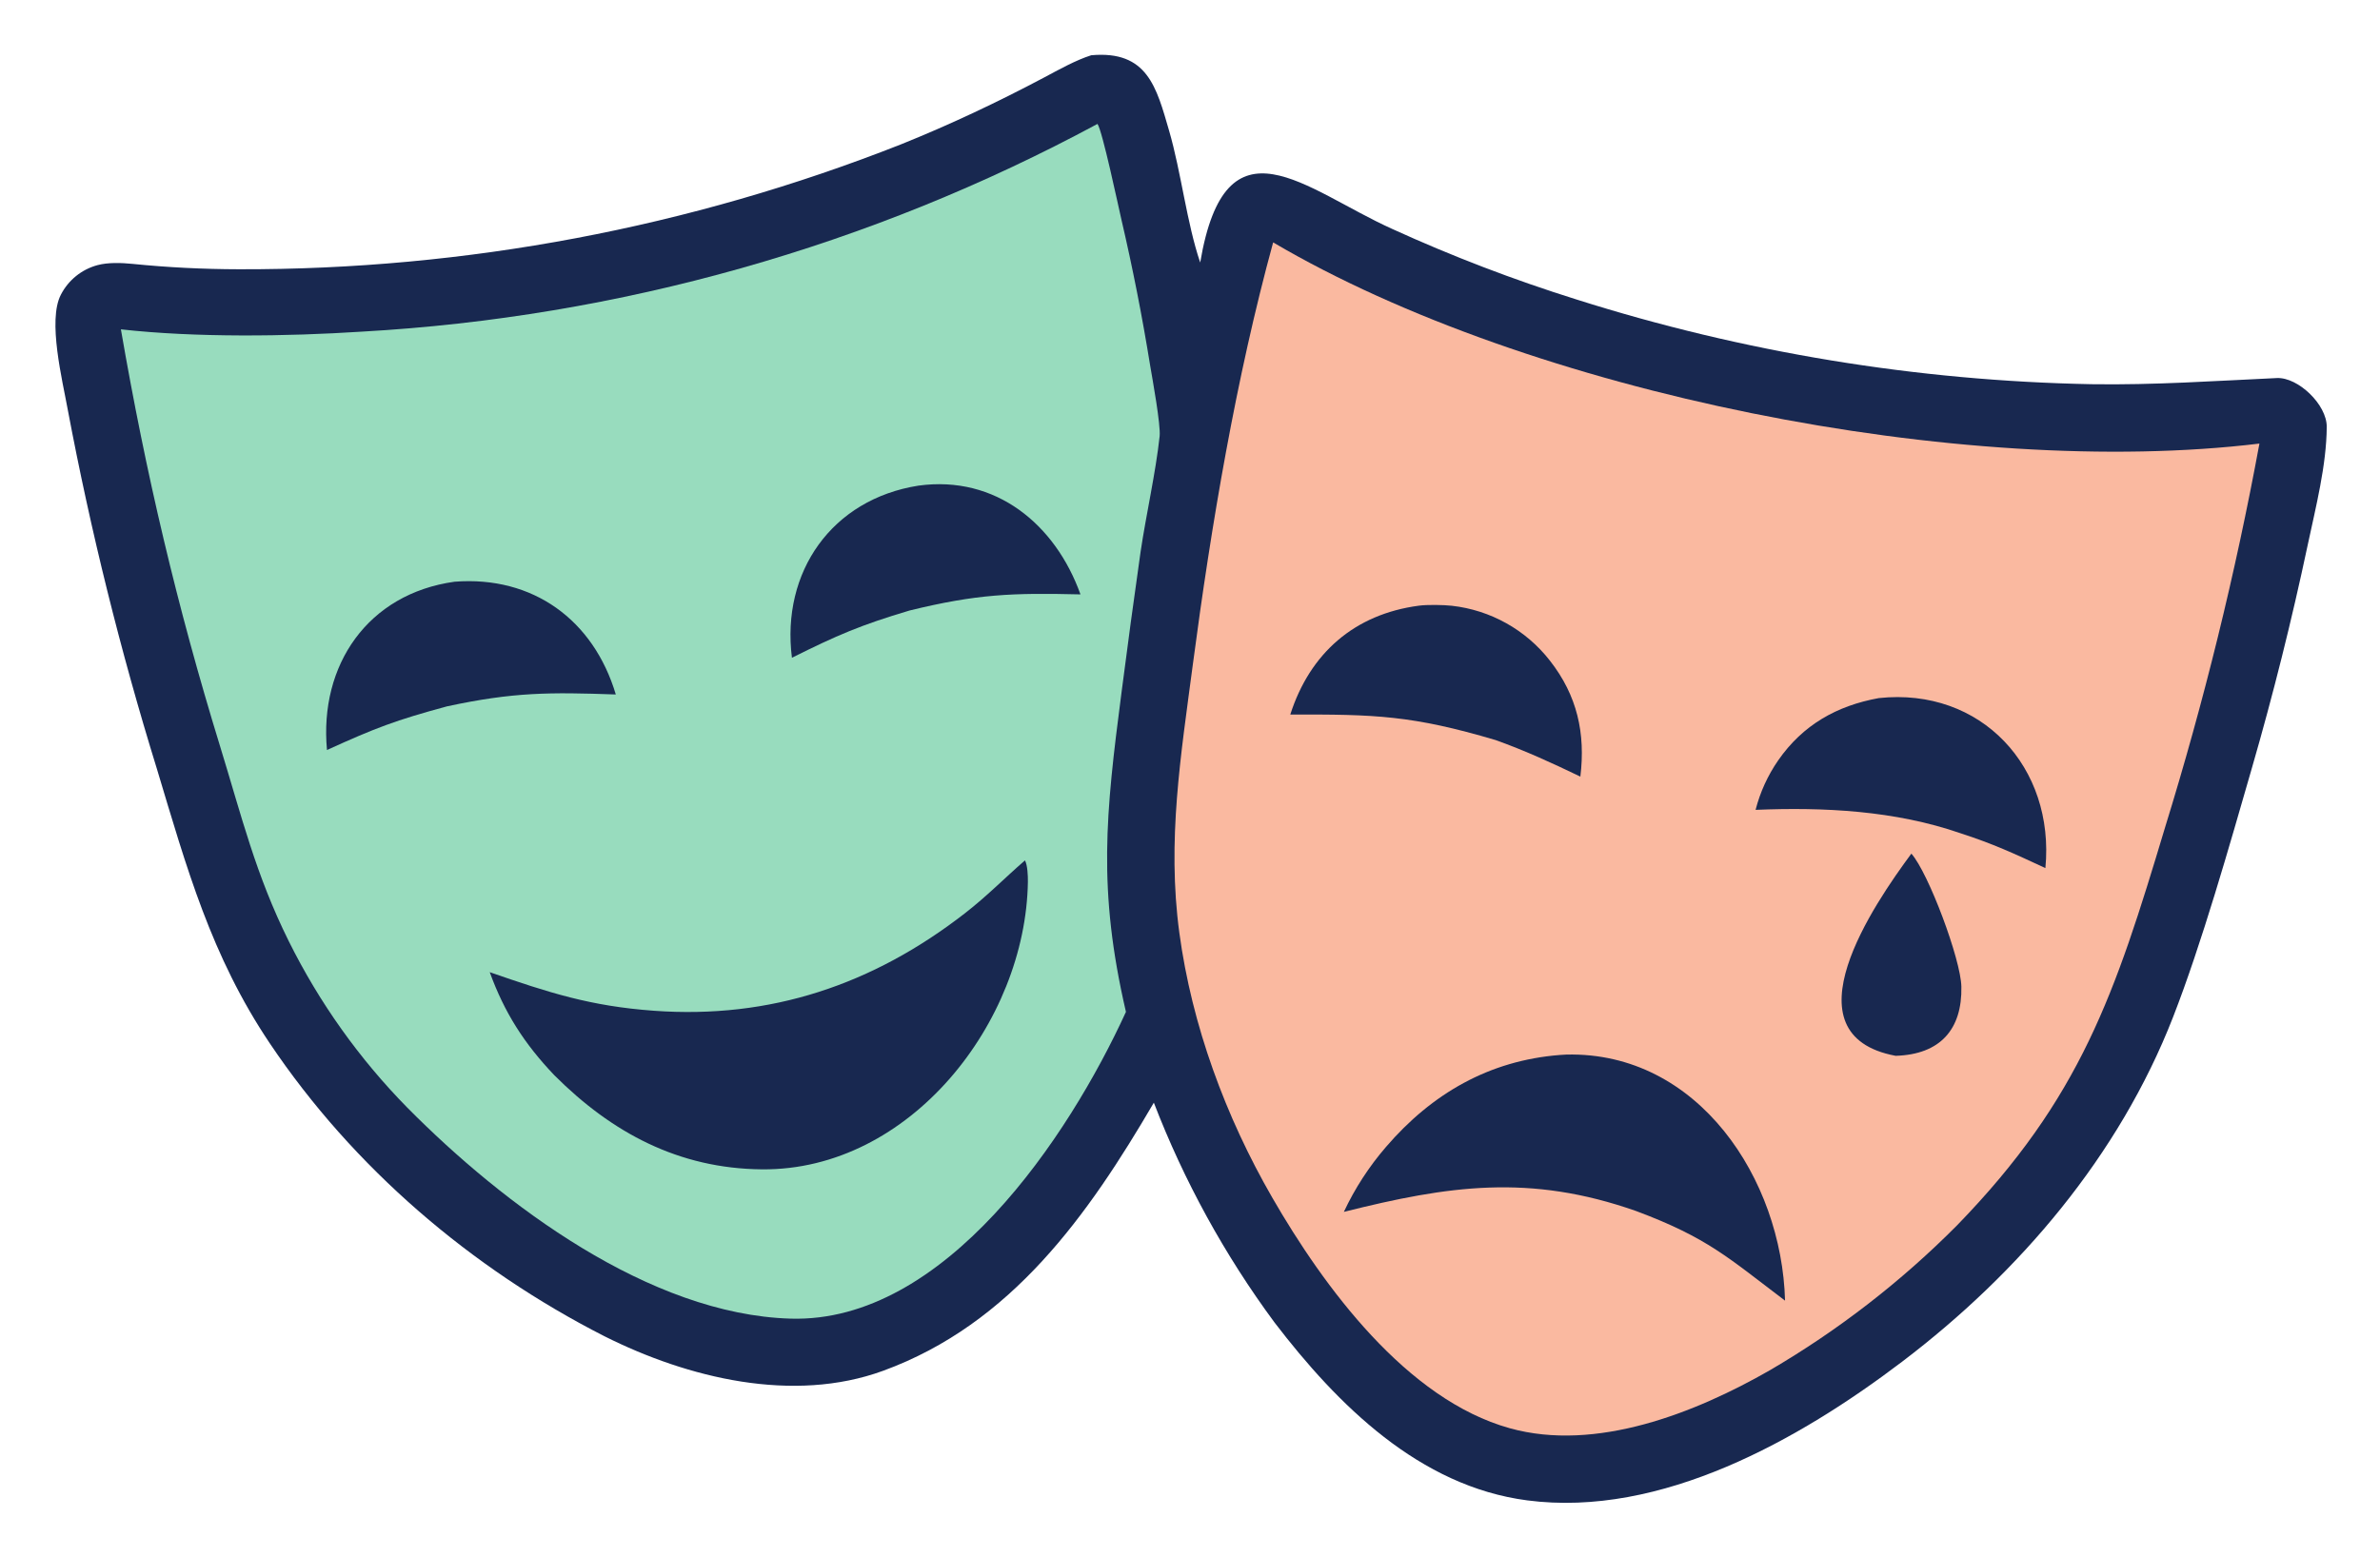
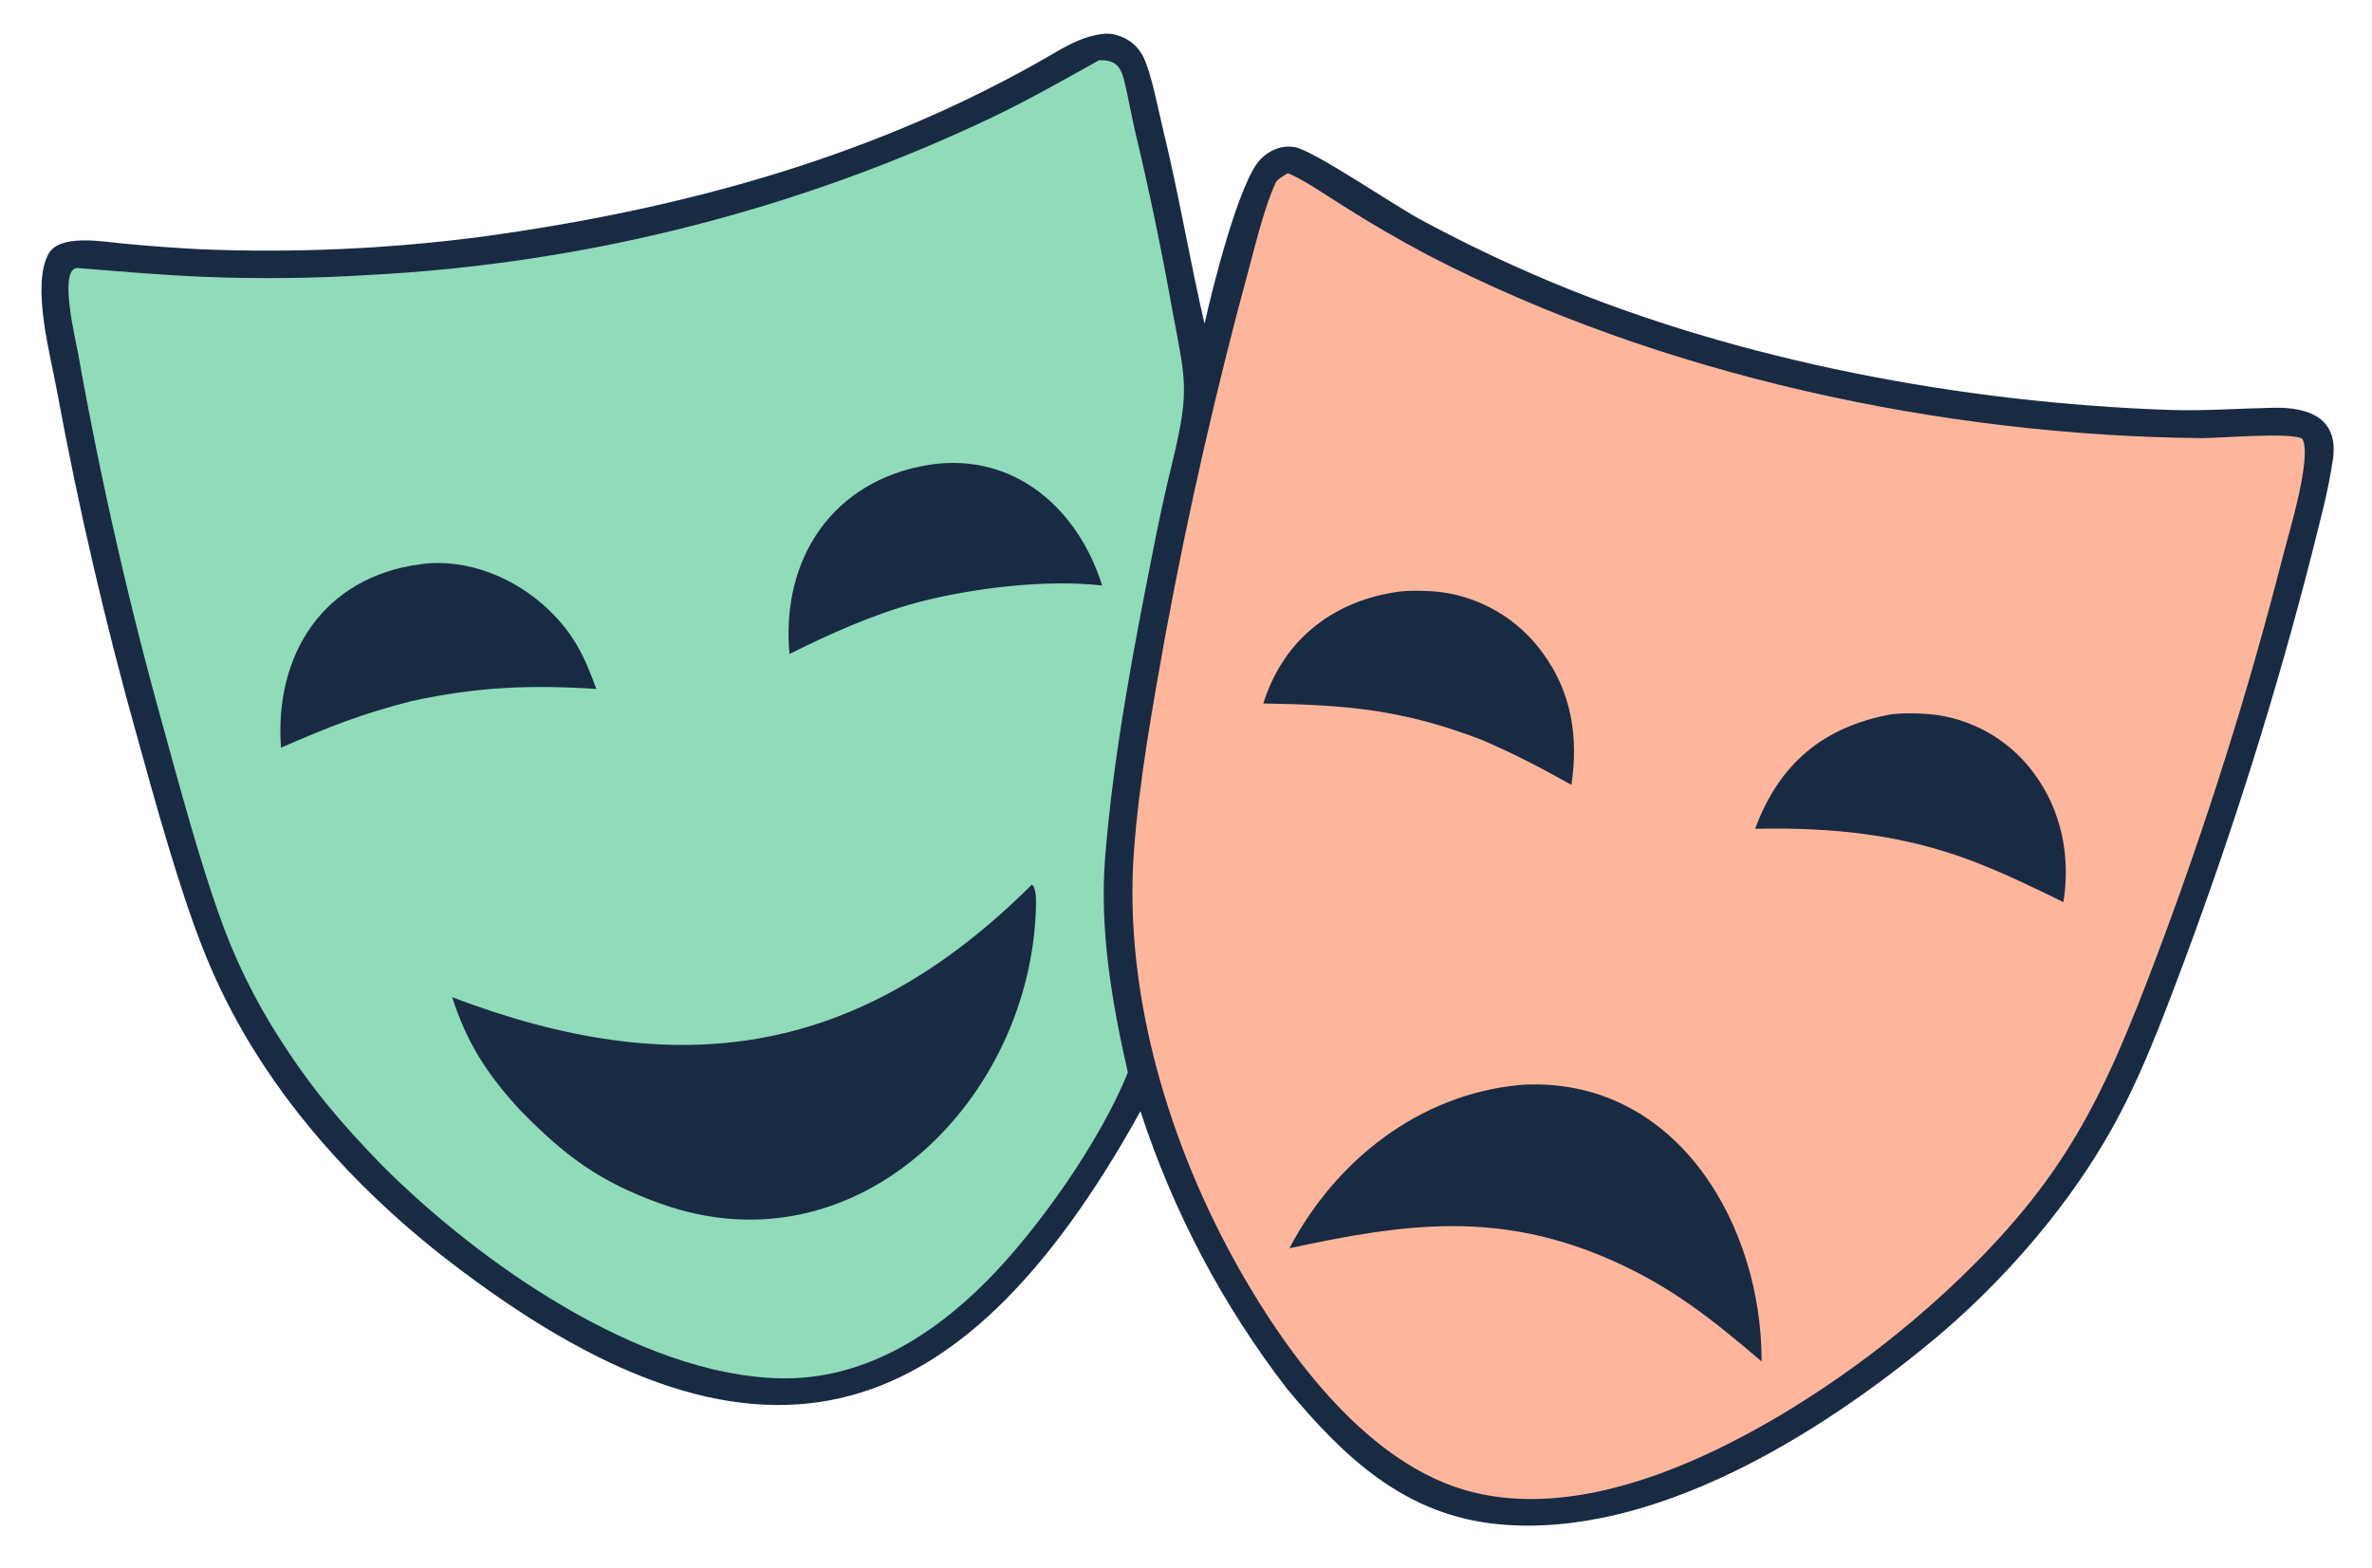
- <svg xmlns="http://www.w3.org/2000/svg" viewBox="164 293 694 454">
-   <path fill="#182850" d="M482.207 309.115C498.599 307.655 501.223 318.455 504.917 331.163C508.419 343.21 510.061 358.079 513.975 369.57C521.422 325.476 544.598 348.356 569.945 359.767C587.45 367.752 605.435 374.638 623.797 380.384C672.377 395.774 722.921 404.087 773.871 405.066C792.167 405.345 809.751 404.109 827.927 403.271C834.095 402.987 842.505 410.995 842.47 417.497C842.41 428.702 839.265 440.94 836.889 452.108C832.262 473.935 826.844 495.586 820.646 517.019C814.109 539.682 806.033 568.197 797.627 589.746C781.891 630.083 752.933 664.151 718.651 690.185C688.662 712.958 648.34 735.726 609.344 730.64C577.891 726.538 554.022 702.771 535.647 678.748C521.095 659.052 509.259 637.487 500.458 614.634C481.327 647.347 458.999 679.149 421.504 692.842C395.268 702.424 364.638 695.002 340.256 682.766C301.391 662.962 267.027 633.583 242.68 597.336C225.552 571.838 218.431 546.117 209.764 517.312C199.121 482.898 190.439 447.907 183.762 412.509C182.198 403.884 177.842 386.462 181.751 378.957C183.935 374.705 187.813 371.574 192.429 370.333C195.525 369.508 199.417 369.646 202.618 369.968C213.104 371.023 223.182 371.51 233.717 371.54C299.736 371.702 365.188 359.355 426.611 335.152C440.859 329.431 454.884 322.809 468.445 315.613C472.718 313.345 477.652 310.555 482.207 309.115Z" />
-   <path fill="#FAB9A0" d="M535.246 363.705C610.267 407.843 736.411 432.847 822.84 422.384C815.856 460.272 806.65 497.716 795.27 534.523C780.762 582.874 770.773 613.236 734.689 650.394C718.419 666.779 700.089 680.98 680.159 692.64C658.376 705.134 629.429 716.604 604.242 709.593C574.154 701.217 550.03 668.416 534.972 642.302C521.372 618.717 511.527 592.058 507.887 565.035C504.271 538.199 508.332 513.369 511.837 486.756C517.178 446.201 524.437 403.199 535.246 363.705Z" />
-   <path fill="#182850" d="M618.873 600.717C619.494 600.657 620.116 600.619 620.739 600.602C659.244 599.692 683.578 637.016 684.513 672.378C667.955 659.862 661.95 654.048 641.122 646.252C610 635.304 586.341 638.844 555.865 646.486C559.071 639.644 563.202 633.274 568.141 627.555C581.533 611.962 598.28 602.327 618.873 600.717Z" />
-   <path fill="#182850" d="M711.843 496.624C741.739 493.413 763.249 516.82 760.429 546.205C751.208 541.921 745.26 539.151 735.609 536.023C716.585 529.444 695.865 528.39 675.923 529.222C677.248 524.055 679.482 519.164 682.52 514.778C689.712 504.425 699.618 498.848 711.843 496.624Z" />
-   <path fill="#182850" d="M577.711 469.672C580.138 469.335 584.902 469.421 587.335 469.689C598.646 470.952 608.966 476.73 615.955 485.711C623.922 495.877 626.362 506.922 624.829 519.527C616.237 515.403 609.089 512.109 600.142 508.873C575.847 501.674 564.927 501.328 540.24 501.431C545.982 483.501 558.987 472.153 577.711 469.672Z" />
-   <path fill="#182850" d="M721.347 541.988C726.332 547.608 735.76 572.832 735.929 580.775C736.193 593.214 729.799 600.571 716.764 600.967C684.143 594.842 710.563 556.6 721.347 541.988Z" />
-   <path fill="#98DCBE" d="M484.023 329.143C485.458 331.16 490.081 353.099 490.993 357.016C494.281 371.122 497.079 385.337 499.384 399.636C500.068 403.635 502.496 416.981 502.146 420.236C501 430.909 498.21 443.054 496.592 453.95C494.647 467.605 492.794 481.272 491.035 494.951C486.412 530.542 484.032 552.374 492.322 588.153C475.606 624.668 439.491 678.98 394.504 677.627C353.358 676.391 310.789 644.387 282.79 616.104C268.767 601.839 257.092 585.442 248.201 567.523C238.551 548.089 234.497 531.232 228.183 510.708C215.632 469.901 206.497 431.023 199.253 389.063C221.023 391.508 247.793 391.14 269.47 389.736C344.566 385.519 417.815 364.833 484.023 329.143Z" />
-   <path fill="#182850" d="M462.877 543.961C463.638 545.368 463.754 548.558 463.728 550.234C463.108 591.123 429.363 634.452 386.22 634.082C361.885 633.873 342.371 623.376 325.65 606.637C316.893 597.452 311.114 588.427 306.804 576.569C324.005 582.529 336.104 586.473 354.667 587.82C388.666 590.286 418.55 580.226 445.402 559.36C451.836 554.361 456.781 549.255 462.877 543.961Z" />
-   <path fill="#182850" d="M296.547 462.679C319.395 460.895 337.086 473.83 343.565 495.568C324.301 494.894 313.741 494.854 294.334 499.037C279.372 503.085 273.459 505.337 259.347 511.765C257.038 486.938 271.302 466.18 296.547 462.679Z" />
-   <path fill="#182850" d="M431.802 434.654C454.368 431.546 471.748 445.957 479.063 466.376C459.244 465.904 448.894 466.258 429.25 471.071C415.012 475.297 408.058 478.304 394.922 484.856C391.753 459.806 406.579 438.627 431.802 434.654Z" />
+ <svg xmlns="http://www.w3.org/2000/svg" viewBox="219 310 608 402">
+   <path fill="#192B43" d="M501.767 318.701C503.625 318.38 506.178 319.116 507.797 320.062C509.665 321.134 511.169 322.742 512.115 324.678C514.142 328.825 515.952 338.45 517.171 343.426C521.176 359.764 523.941 376.662 527.757 393.013C529.672 384.271 536.606 356.432 542.081 350.851C544.457 348.429 547.709 347.047 551.106 347.776C556.051 348.838 576.211 362.541 582.882 366.16C593.711 372.027 604.824 377.354 616.18 382.122C665.115 402.655 722.344 413.314 775.244 415.102C784.144 415.39 792.931 414.718 801.842 414.539C810.724 414.362 818.471 417.173 816.996 427.652C815.857 435.739 813.58 443.924 811.61 451.887C802.563 487.28 791.639 522.166 778.885 556.398C772.791 572.553 767.15 587.981 758.302 602.905C747.225 621.589 731.221 639.712 714.468 653.622C685.209 677.916 642.596 704.434 603.319 700.813C579.187 698.588 563.582 683.702 548.989 666.186C532.444 644.755 519.704 620.641 511.326 594.895C464.362 679.71 412.045 693.549 333.817 633.121C313.325 617.292 294.394 597.304 281.379 574.693C277.353 567.728 273.856 560.47 270.919 552.98C264.706 537.125 258.803 515.651 254.174 498.941C245.985 469.737 239.127 440.175 233.622 410.349C232.016 401.341 226.947 383.216 231.442 375.081C234.307 369.895 245.403 371.968 250.489 372.435C257.254 373.086 264.032 373.583 270.82 373.926C294.678 374.876 318.574 373.803 342.251 370.718C393.902 363.682 443.783 350.107 489.11 323.67C493.086 321.351 497.154 319.152 501.767 318.701Z" />
+   <path fill="#FDB69C" d="M549.105 354.413C552.59 355.694 559.713 360.557 563.188 362.723C570.351 367.27 577.691 371.534 585.19 375.504C644.596 406.22 716.649 421.707 783.342 422.328C787.46 422.367 806.828 420.704 809.177 422.552C811.627 427.29 805.794 446.279 804.258 452.245C795.381 487.016 784.589 521.27 771.933 554.851C757.999 591.844 748.31 612.543 718.655 640.308C705.193 652.845 690.425 663.9 674.603 673.283C652.23 686.464 622.458 699.135 596.281 692.516C569.997 685.87 549.39 657.93 536.619 635.333C518.82 603.836 507.065 565.202 509.615 528.817C510.892 510.609 514.522 490.669 517.763 472.576C523.591 441.086 530.713 409.848 539.112 378.943C540.88 372.446 543.149 362.865 546.052 356.713C546.404 355.968 548.32 354.863 549.105 354.413Z" />
+   <path fill="#192B43" d="M608.26 588.202C609.253 588.109 610.25 588.055 611.248 588.04C649.416 587.296 670.66 624.595 670.535 659.047C657.891 648.27 647.604 639.991 632.153 633.128C603.132 620.275 579.162 623.636 549.511 630.03C561.294 607.578 582.634 590.717 608.26 588.202Z" />
+   <path fill="#192B43" d="M577.648 461.674C580.535 461.313 585.629 461.427 588.512 461.822C598.854 463.244 608.172 468.814 614.322 477.25C621.823 487.334 623.65 499.033 621.787 511.225C613.786 506.759 607.524 503.46 599.126 499.818C578.724 491.894 564.005 490.696 542.8 490.361L542.942 489.938L543.187 489.238C548.62 473.336 561.263 463.938 577.648 461.674Z" />
+   <path fill="#192B43" d="M703.829 493.12C707.192 492.735 712.53 492.846 715.886 493.371C725.808 494.925 734.695 500.387 740.564 508.537C747.481 518.035 749.761 529.78 747.896 541.284C740.047 537.444 732.779 533.926 724.622 530.781C706.377 523.819 688.198 522.074 668.885 522.496C675.046 505.763 686.358 496.33 703.829 493.12Z" />
+   <path fill="#90DBBA" d="M500.732 325.436C504.533 325.358 506.155 326.634 507.12 330.507C508.158 334.674 508.875 338.962 509.842 343.179C513.462 358.325 516.644 373.572 519.384 388.901C522.813 407.481 524.048 409.555 519.679 427.804C518.012 434.594 516.494 441.42 515.126 448.276C509.839 474.791 504.443 502.741 502.279 529.738C500.798 548.216 503.987 566.993 508.1 584.972C501.043 602.513 485.068 625.217 471.878 638.489C457.581 652.873 439.753 663.848 418.929 663.376C382.648 662.555 341.469 633.408 316.743 608.587C306.415 597.952 298.956 589.166 290.894 576.605C284.278 566.399 278.924 555.429 274.949 543.935C270.24 530.679 265.029 511.693 261.298 498.049C252.286 465.905 244.843 433.343 238.996 400.476C238.448 397.386 233.75 378.305 239.014 378.726C249.782 379.586 260.39 380.527 271.251 380.973C285.354 381.537 299.476 381.379 313.562 380.499C369.12 377.622 423.565 363.815 473.78 339.868C482.999 335.421 491.795 330.417 500.732 325.436Z" />
+   <path fill="#192B43" d="M483.469 536.828L483.903 537.166C484.601 538.612 484.58 540.771 484.543 542.345C483.394 591.529 438.941 636.753 388.328 618.596C372.553 612.937 363.748 606.315 352.321 594.612C343.894 585.496 338.709 577.44 334.89 565.668C392.37 587.498 438.652 581.439 483.469 536.828Z" />
+   <path fill="#192B43" d="M326.669 454.674C338.651 452.974 351.052 458.123 359.602 466.307C366.102 472.53 368.85 478.353 371.851 486.633C354.843 485.536 341.354 486.1 324.622 489.717C311.353 493.112 303.582 496.254 291.02 501.687C289.278 477.716 301.97 457.954 326.669 454.674Z" />
+   <path fill="#192B43" d="M457.274 429.147C478.903 425.872 495.347 440.369 501.501 460.117C487.088 458.48 468.063 460.772 454.219 464.442C442.927 467.45 431.819 472.468 421.365 477.662C419.117 453.251 432.452 433.107 457.274 429.147Z" />
</svg>
